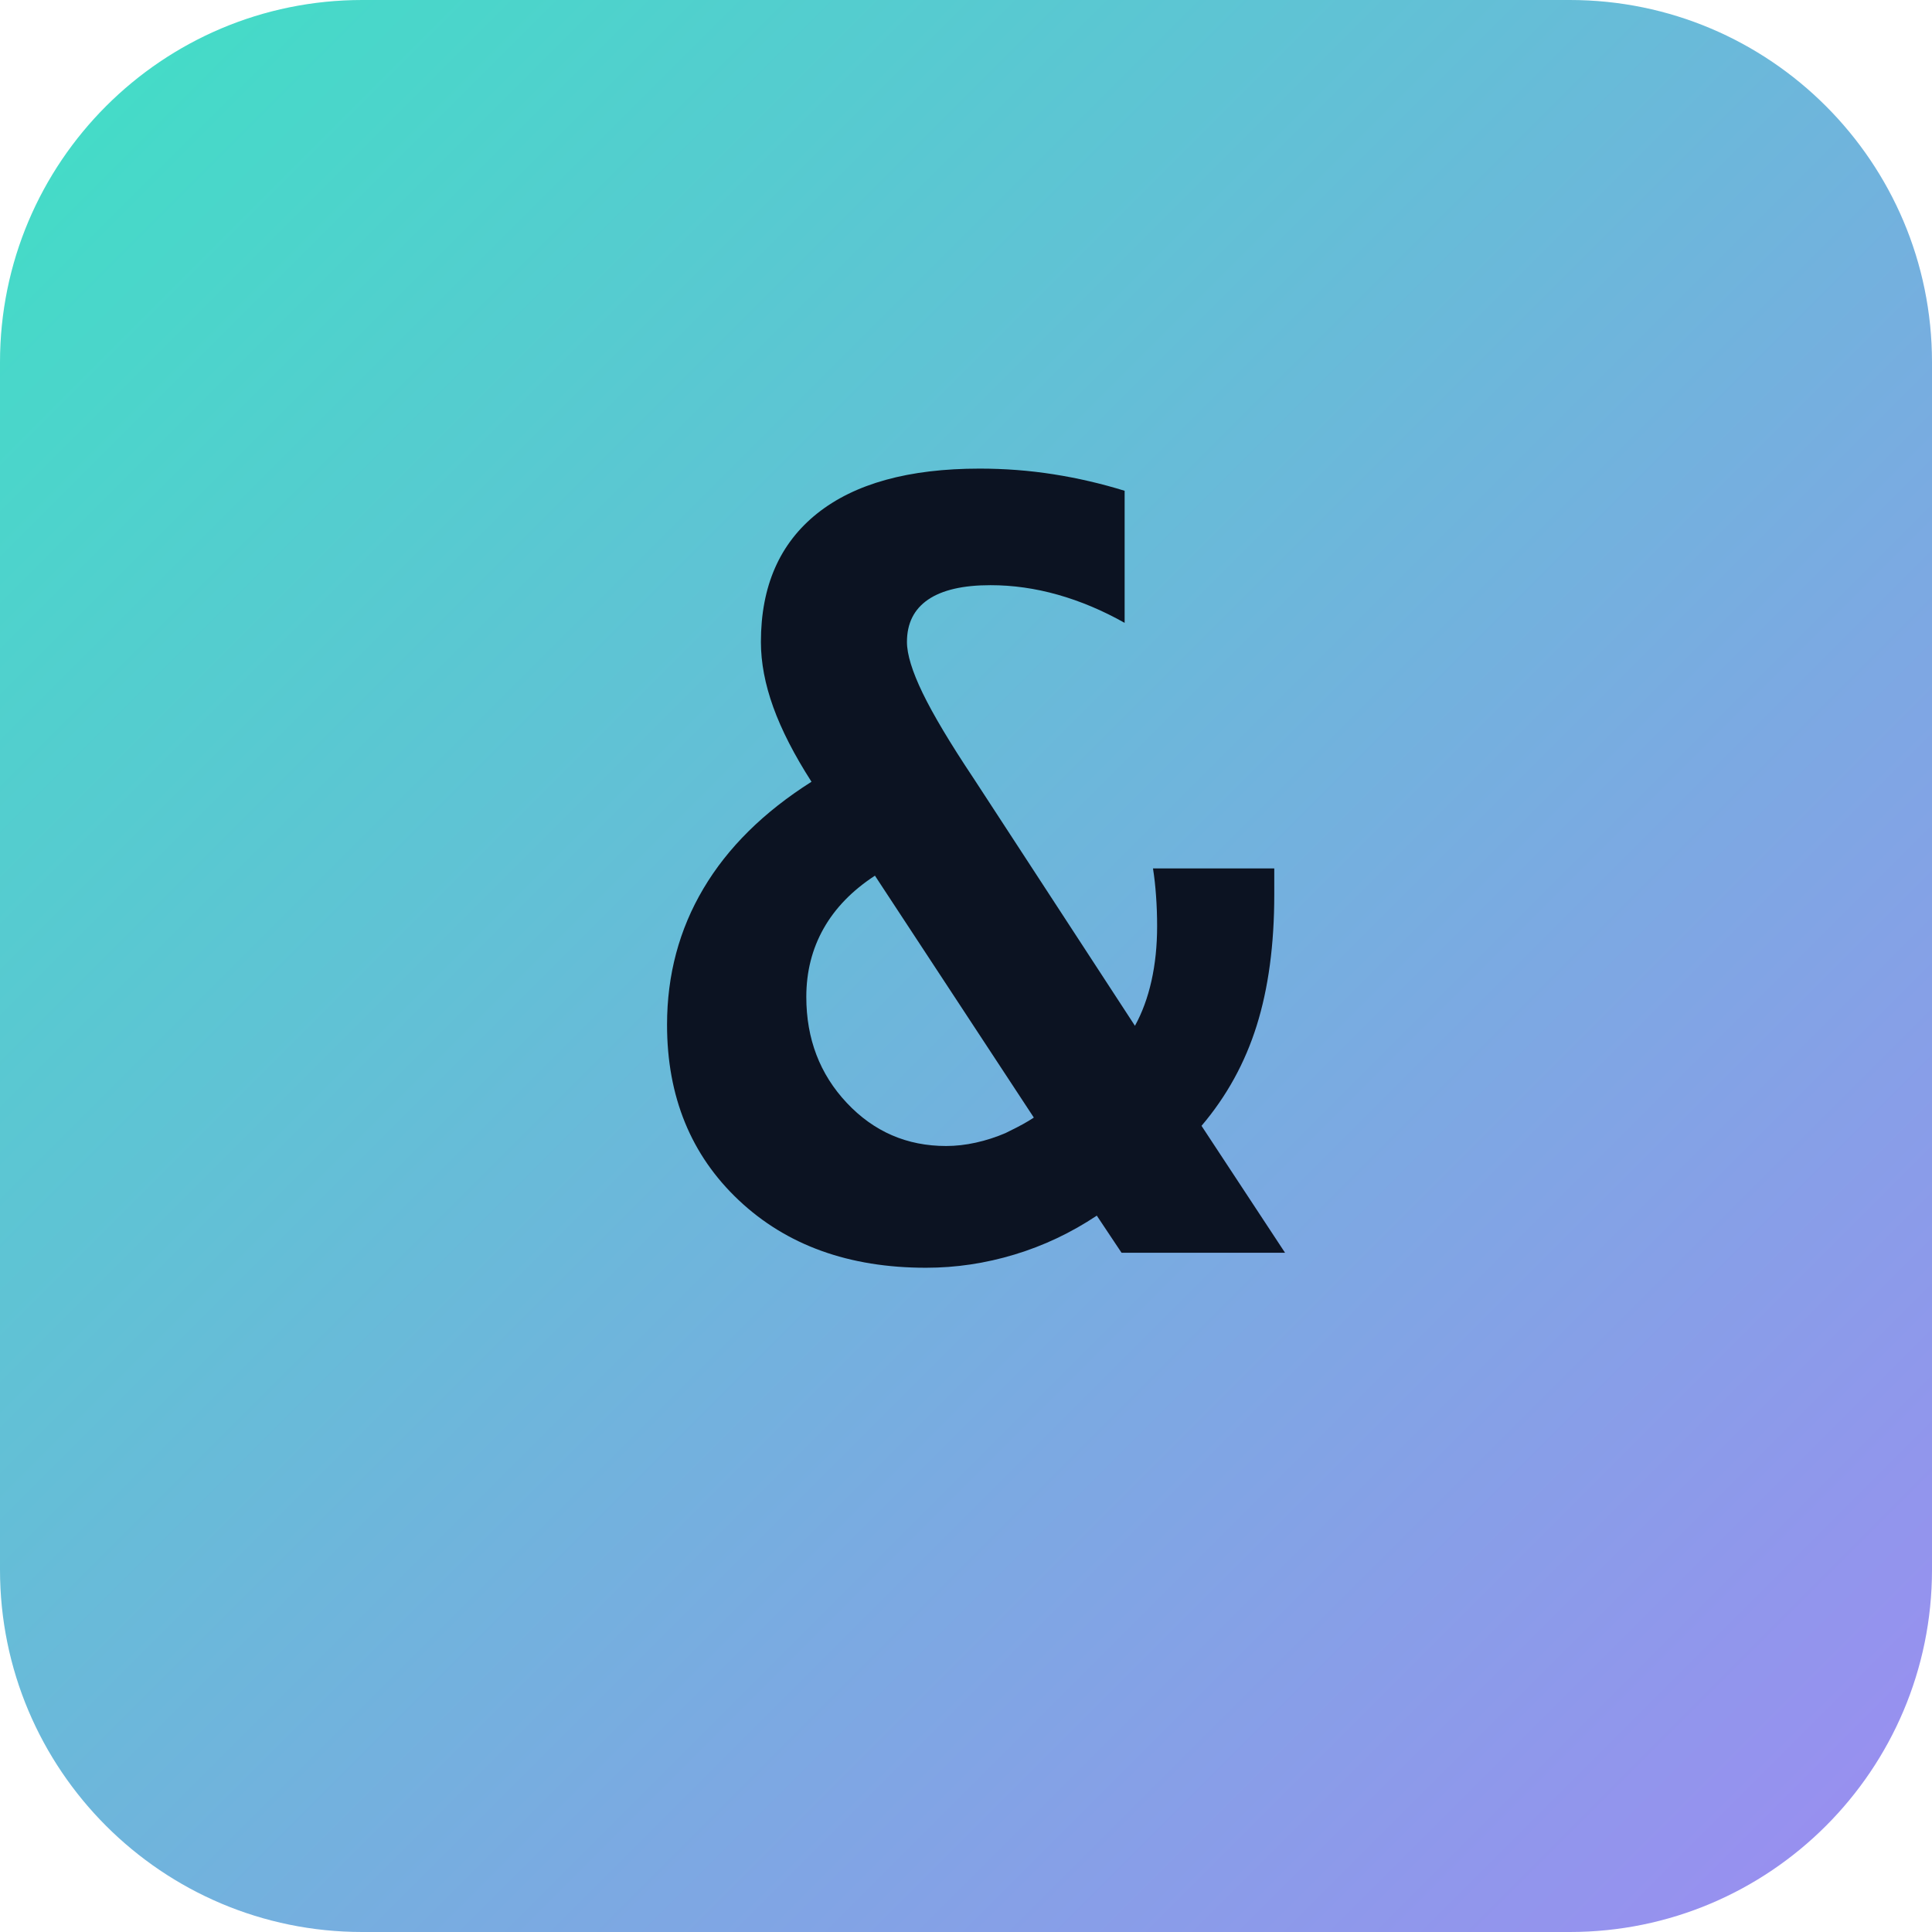
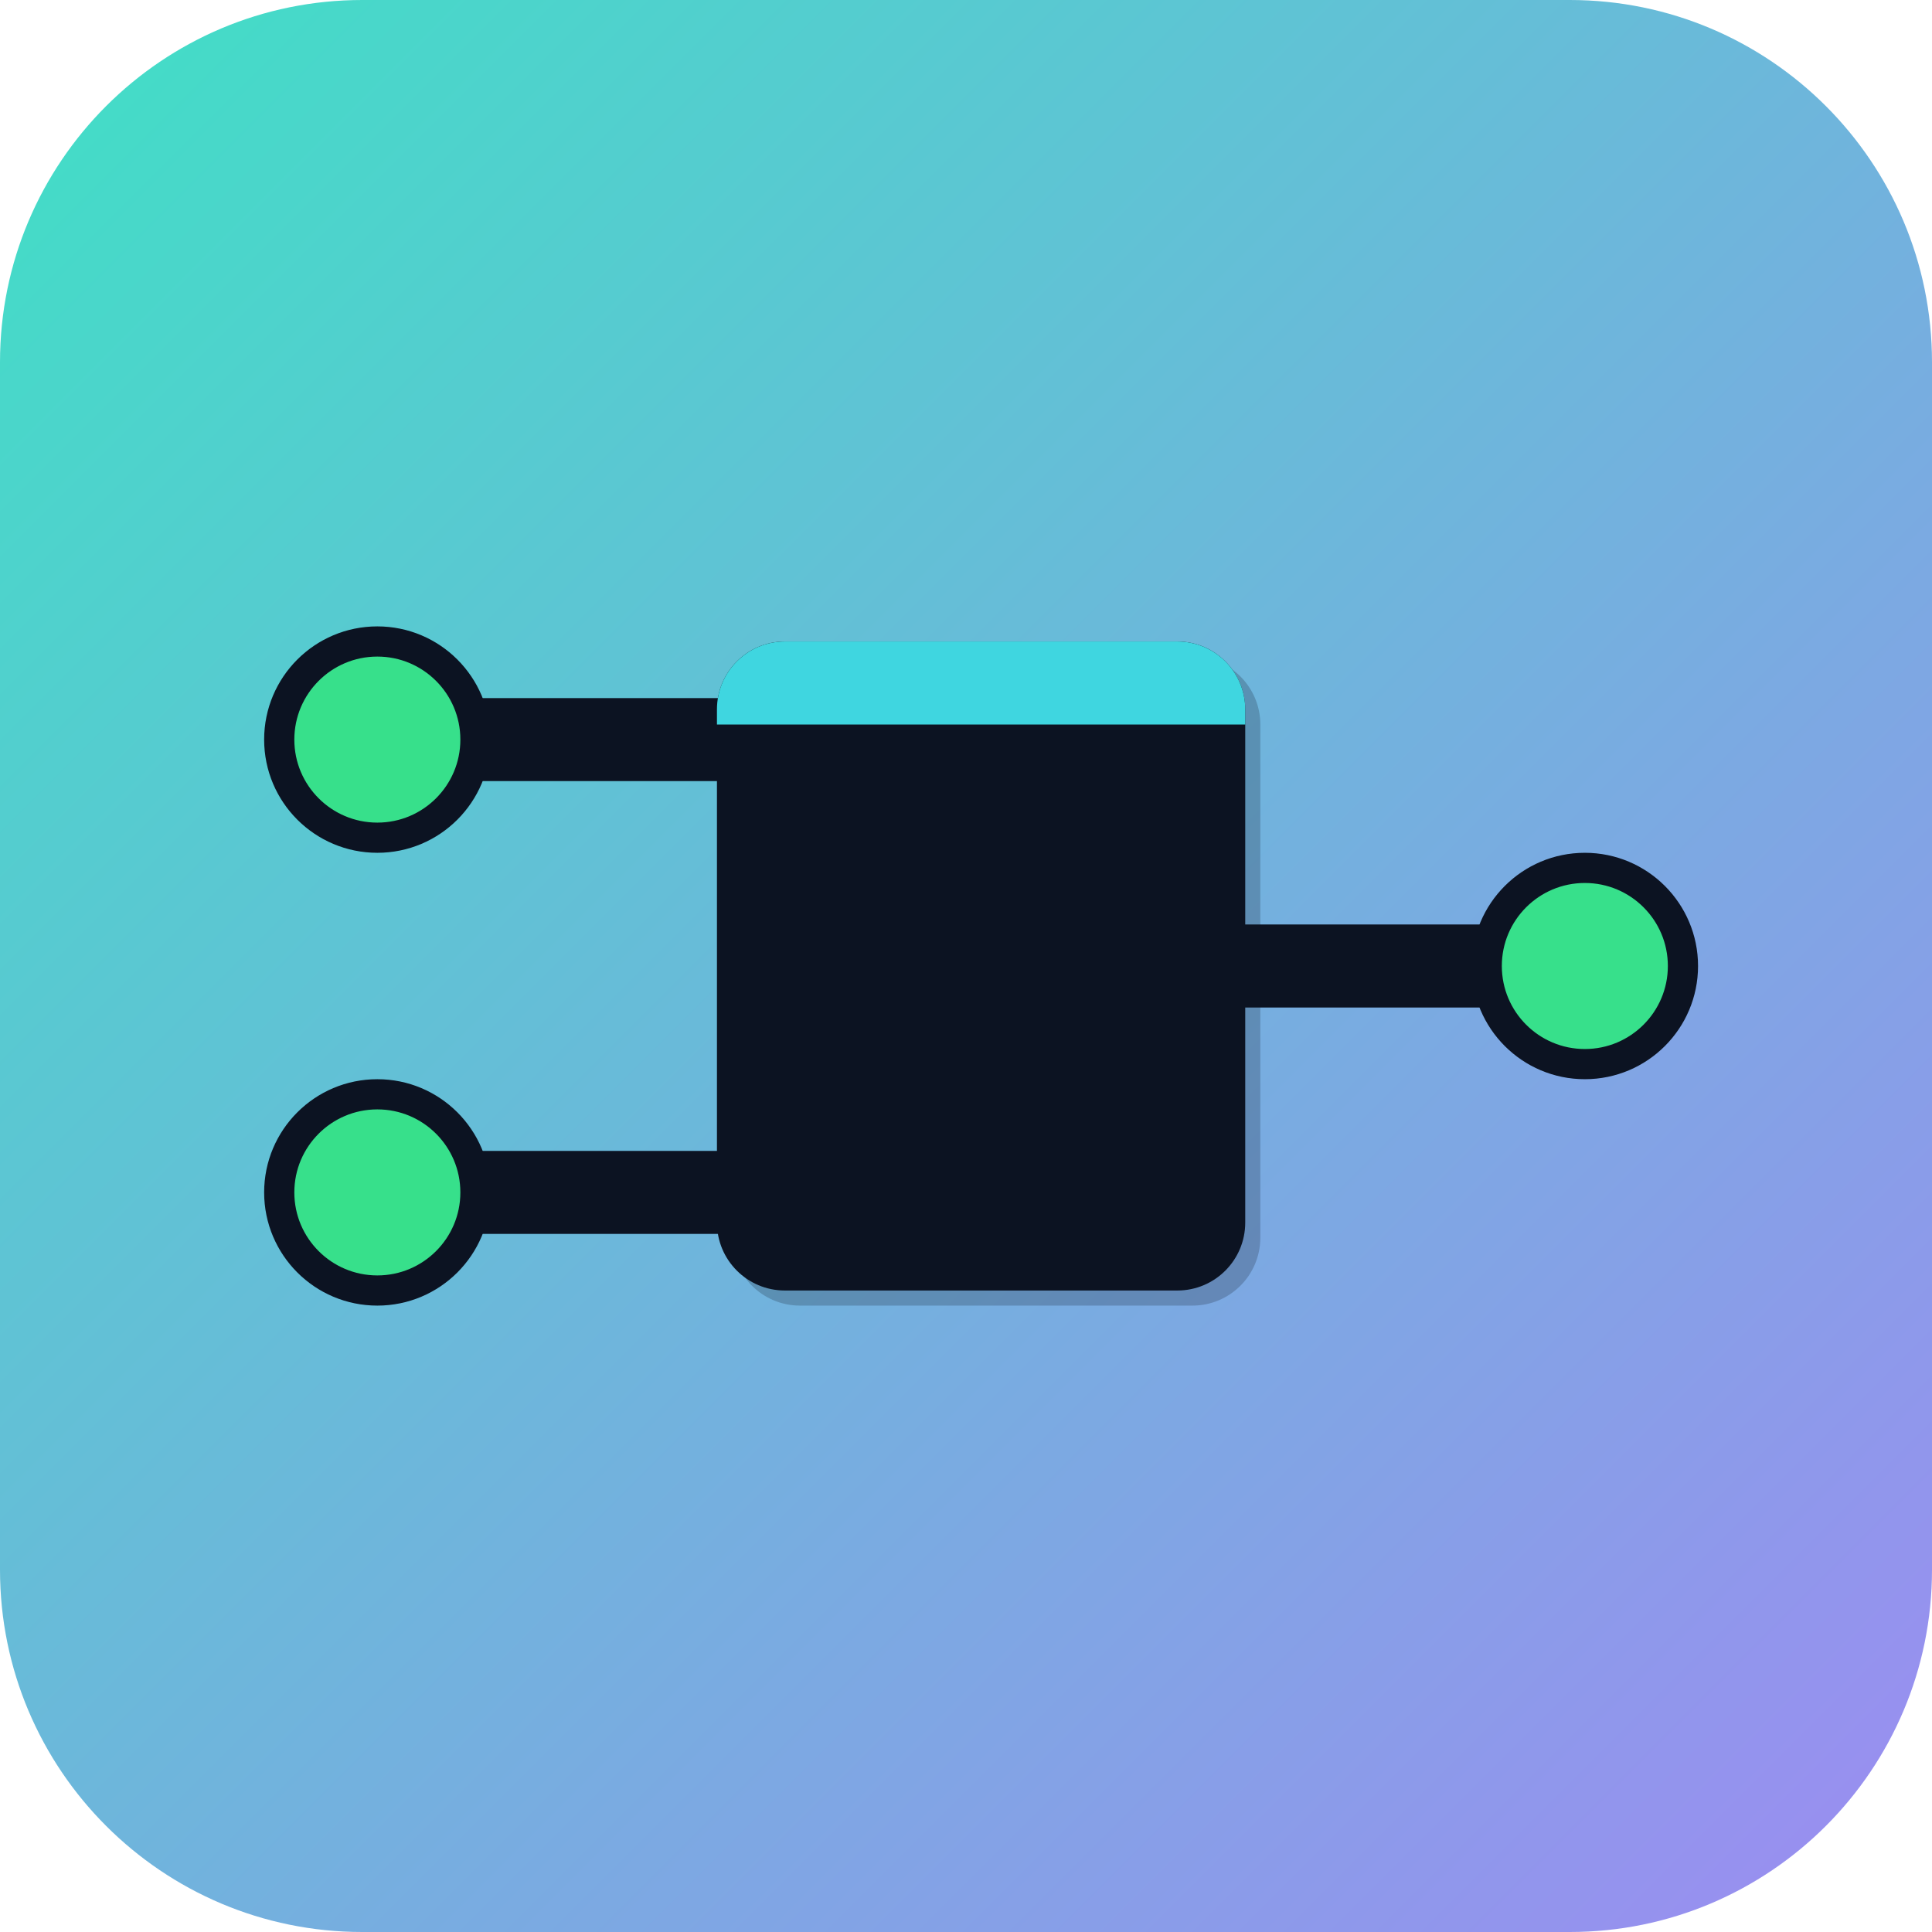
<svg xmlns="http://www.w3.org/2000/svg" viewBox="0 0 512 512" role="img" aria-label="Wirecraft">
  <defs>
    <linearGradient id="bg" x1="0" y1="0" x2="1" y2="1">
      <stop offset="0" stop-color="#3fe0c5" />
      <stop offset="1" stop-color="#9d8bf2" />
    </linearGradient>
+     <clipPath id="bodyClip">
+       <rect x="190" y="170" width="140" height="172" rx="18" />
+     </clipPath>
  </defs>
  <rect width="512" height="512" rx="96" fill="url(#bg)" />
-   <text x="256" y="332" text-anchor="middle" font-family="ui-monospace, 'SF Mono', Menlo, Consolas, monospace" font-size="280" font-weight="700" fill="#0c1322">&amp;</text>
+   <g stroke="#0c1322" stroke-width="22" stroke-linecap="round" fill="none">
+     <path d="M 100 196 L 200 196" />
+     <path d="M 100 316 L 200 316" />
+     <path d="M 320 256 L 420 256" />
+   </g>
+   <rect x="194" y="174" width="140" height="172" rx="18" fill="#0c1322" opacity="0.22" />
+   <rect x="190" y="170" width="140" height="172" rx="18" fill="#0c1322" />
+   <rect x="190" y="170" width="140" height="22" fill="#3fd6e0" clip-path="url(#bodyClip)" />
+   <g stroke="#0c1322" stroke-width="8">
+     <circle cx="100" cy="196" r="26" fill="#37e08b" />
+     <circle cx="100" cy="316" r="26" fill="#37e08b" />
+     <circle cx="420" cy="256" r="26" fill="#37e08b" />
+   </g>
</svg>
